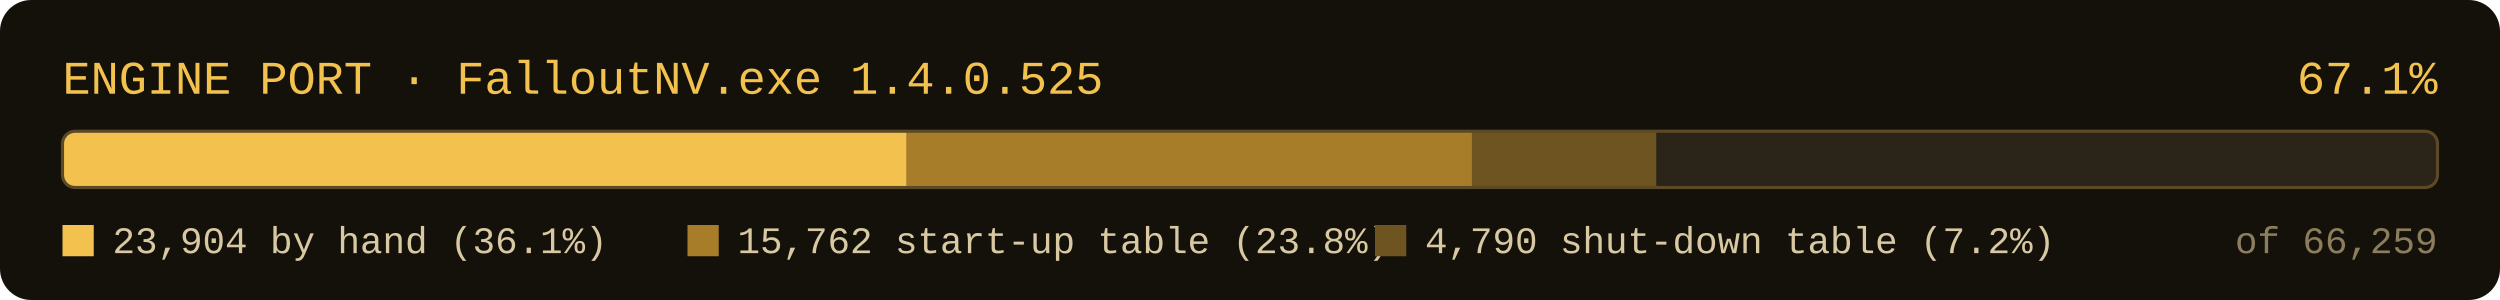
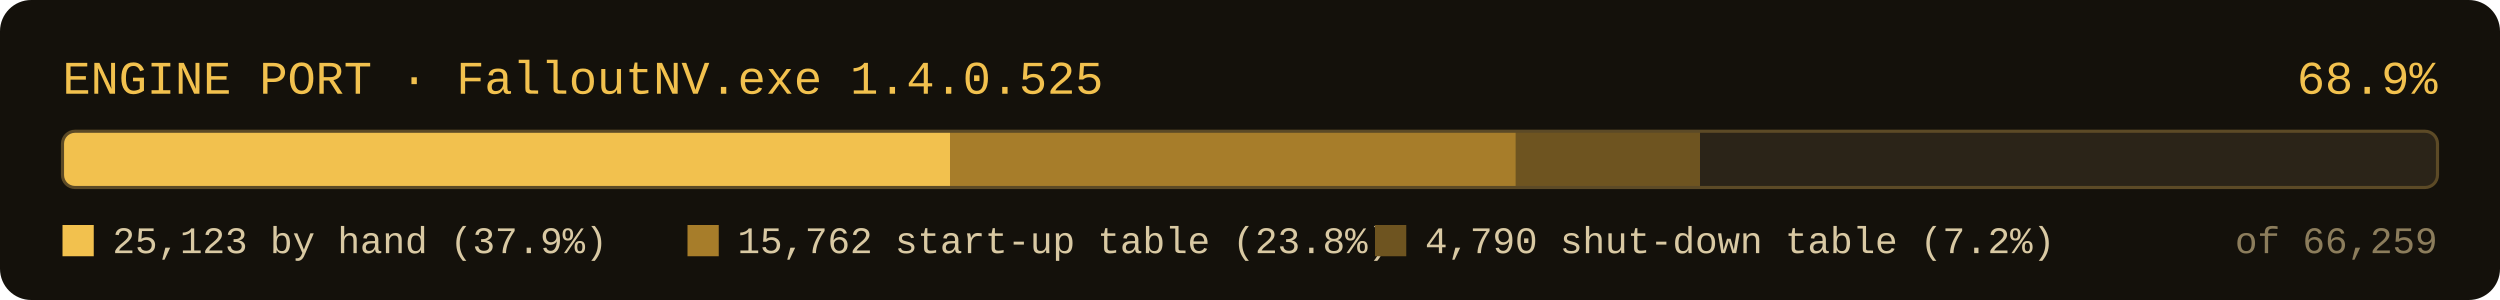
- <svg xmlns="http://www.w3.org/2000/svg" width="800" height="96" viewBox="0 0 800 96" role="img" aria-label="Engine port progress: 36.1% translated by hand, 23.8% start-up table, 7.2% shut-down table, 67.1% covered in all">
+ <svg xmlns="http://www.w3.org/2000/svg" width="800" height="96" viewBox="0 0 800 96" role="img" aria-label="Engine port progress: 37.9% translated by hand, 23.8% start-up table, 7.2% shut-down table, 68.9% covered in all">
  <rect x="0" y="0" width="800" height="96" rx="10" fill="#14110b" />
  <text x="20" y="30" font-family="Consolas, 'Courier New', monospace" font-size="15" fill="#f2c14e">ENGINE PORT · FalloutNV.exe 1.4.0.525</text>
-   <text x="780" y="30" text-anchor="end" font-family="Consolas, 'Courier New', monospace" font-size="15" fill="#f2c14e">67.1%</text>
+   <text x="780" y="30" text-anchor="end" font-family="Consolas, 'Courier New', monospace" font-size="15" fill="#f2c14e">68.9%</text>
  <rect x="20" y="42" width="760" height="18" rx="4" fill="#2b2418" />
-   <rect x="20" y="42" width="274" height="18" rx="4" fill="#f2c14e" />
-   <rect x="290" y="42" width="185" height="18" fill="#a77d2a" />
-   <rect x="471" y="42" width="59" height="18" fill="#6e5420" />
+   <rect x="20" y="42" width="288" height="18" rx="4" fill="#f2c14e" />
+   <rect x="304" y="42" width="185" height="18" fill="#a77d2a" />
+   <rect x="485" y="42" width="59" height="18" fill="#6e5420" />
  <rect x="20" y="42" width="760" height="18" rx="4" fill="none" stroke="#5c4a26" stroke-width="1" />
  <rect x="20" y="72" width="10" height="10" fill="#f2c14e" />
-   <text x="36" y="81" font-family="Consolas, 'Courier New', monospace" font-size="12" fill="#d9c9a3">23,904 by hand (36.1%)</text>
+   <text x="36" y="81" font-family="Consolas, 'Courier New', monospace" font-size="12" fill="#d9c9a3">25,123 by hand (37.9%)</text>
  <rect x="220" y="72" width="10" height="10" fill="#a77d2a" />
  <text x="236" y="81" font-family="Consolas, 'Courier New', monospace" font-size="12" fill="#d9c9a3">15,762 start-up table (23.8%)</text>
  <rect x="440" y="72" width="10" height="10" fill="#6e5420" />
  <text x="456" y="81" font-family="Consolas, 'Courier New', monospace" font-size="12" fill="#d9c9a3">4,790 shut-down table (7.2%)</text>
  <text x="780" y="81" text-anchor="end" font-family="Consolas, 'Courier New', monospace" font-size="12" fill="#8c7d5c">of 66,259</text>
</svg>
